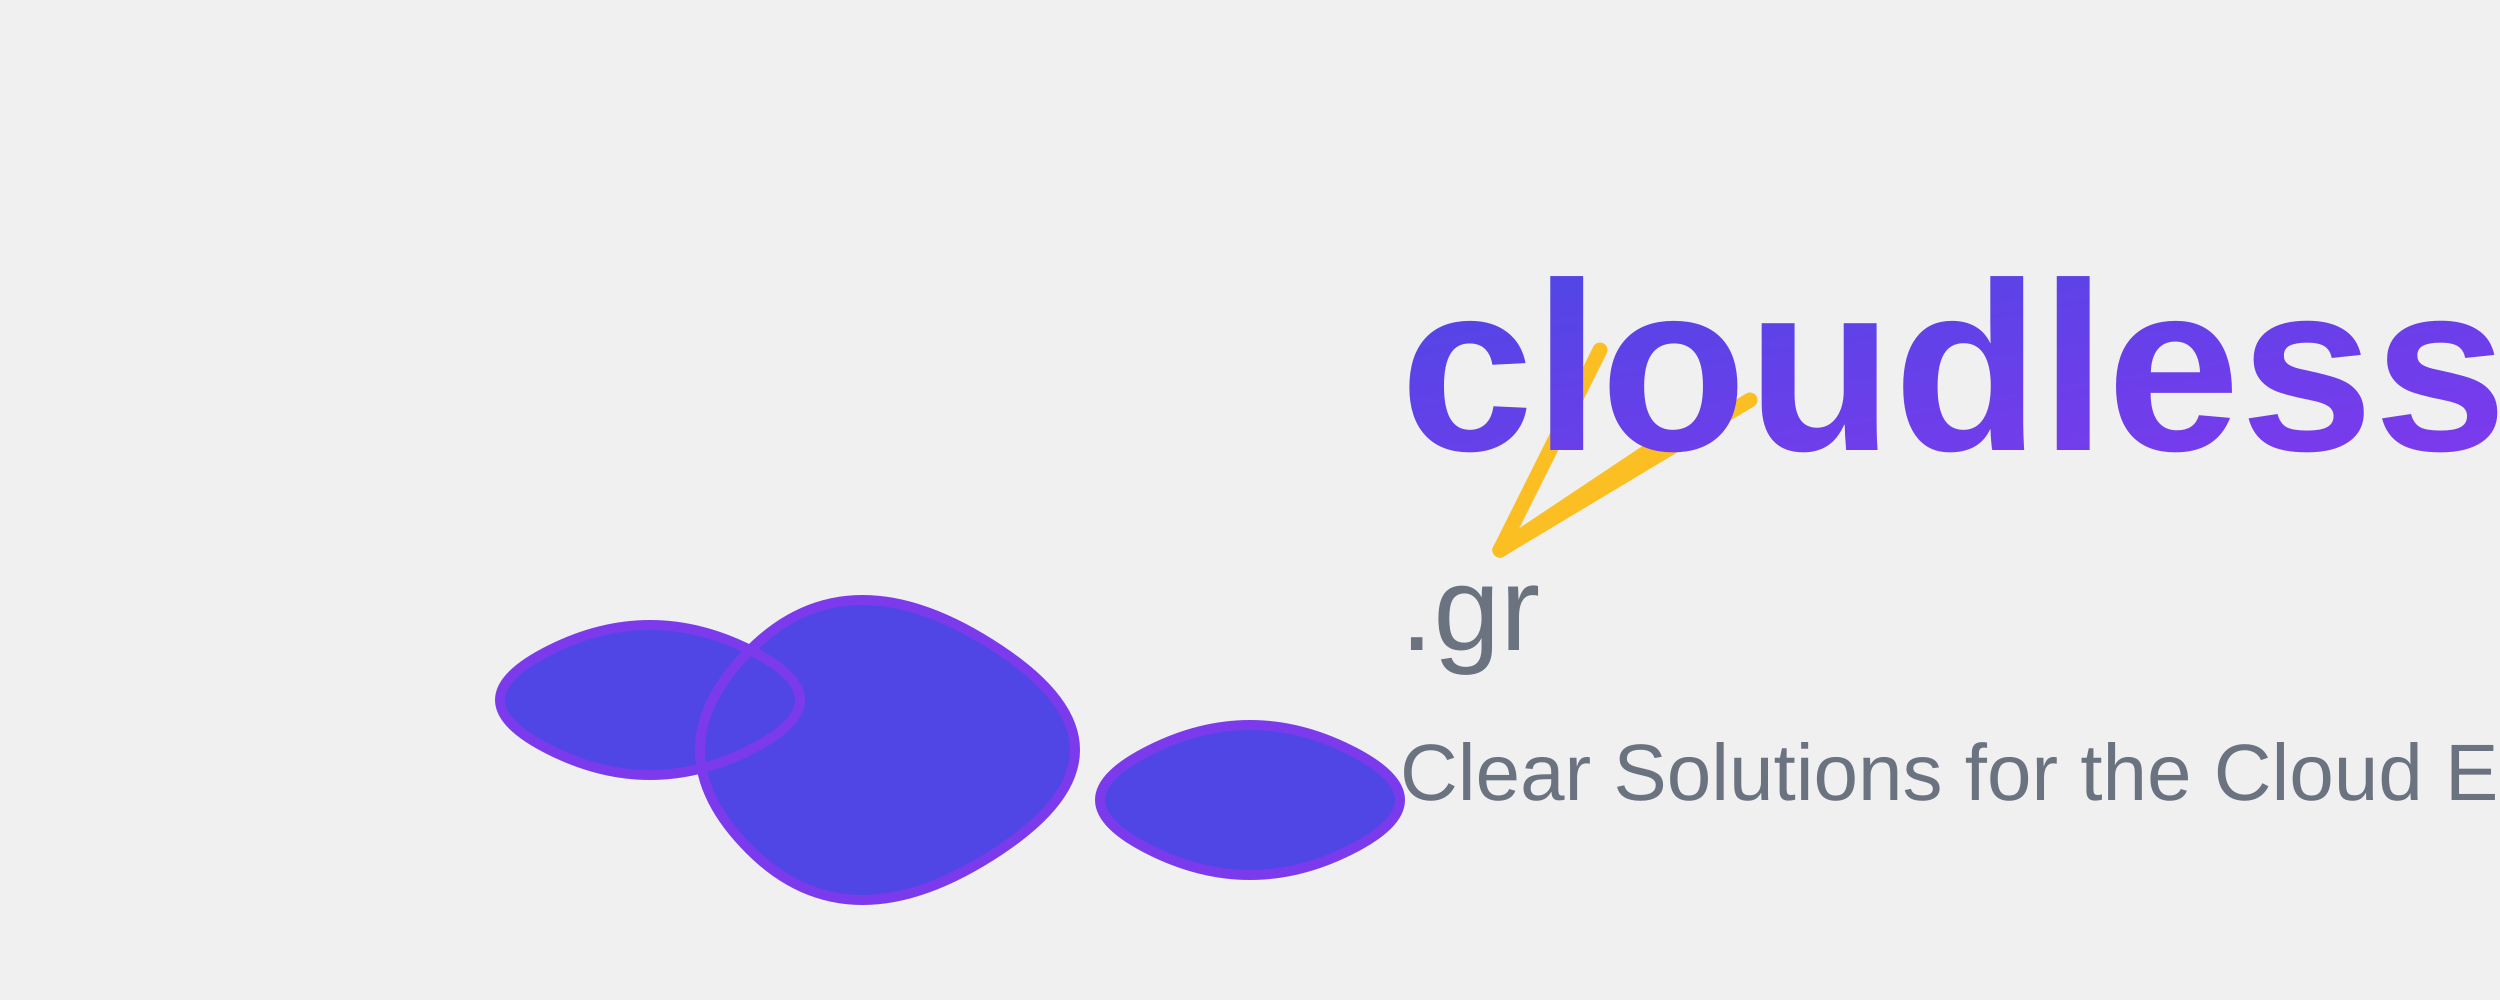
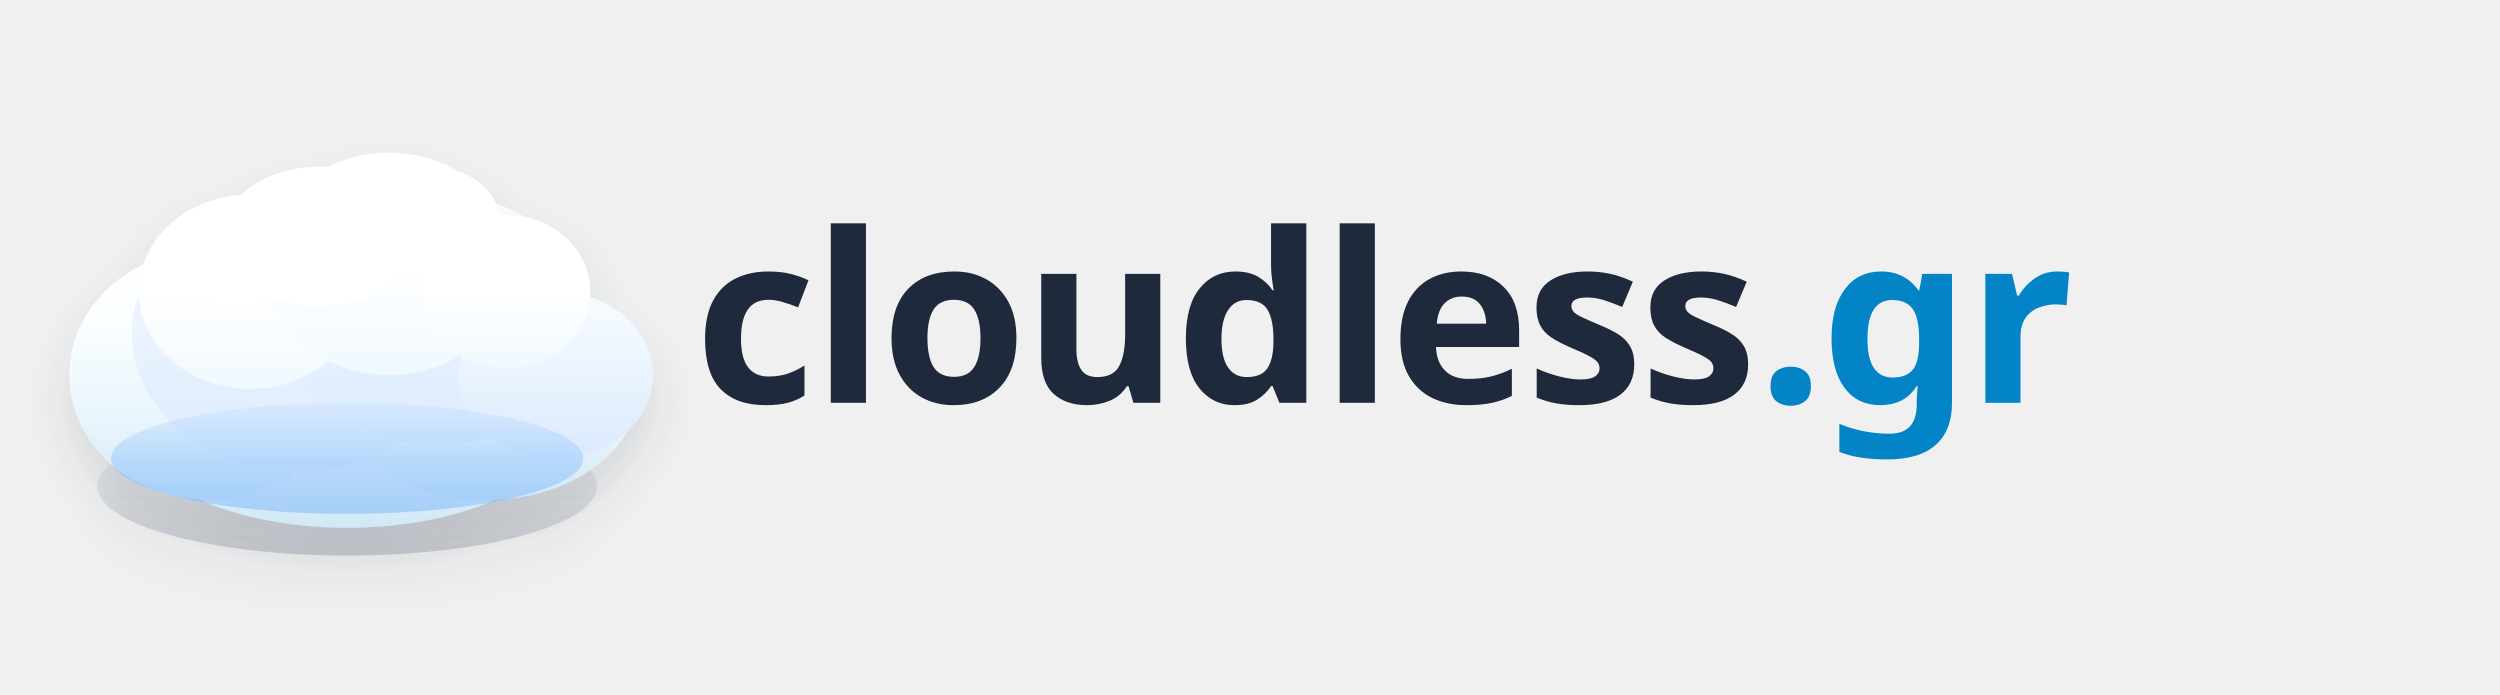
- <svg xmlns="http://www.w3.org/2000/svg" viewBox="0 0 500 200">
+ <svg xmlns="http://www.w3.org/2000/svg" viewBox="0 0 360 100">
  <defs>
-     <linearGradient id="cloudlessGradient" x1="0%" y1="0%" x2="100%" y2="100%">
-       <stop offset="0%" style="stop-color:#4F46E5;stop-opacity:1" />
-       <stop offset="100%" style="stop-color:#7C3AED;stop-opacity:1" />
+     <linearGradient id="cloudMainLight" x1="0%" y1="0%" x2="0%" y2="100%">
+       <stop offset="0%" stop-color="#ffffff" />
+       <stop offset="30%" stop-color="#fafeff" />
+       <stop offset="70%" stop-color="#e8f4fc" />
+       <stop offset="100%" stop-color="#d0e8f5" />
    </linearGradient>
+     <linearGradient id="cloudTopHighlight" x1="0%" y1="0%" x2="0%" y2="100%">
+       <stop offset="0%" stop-color="#ffffff" />
+       <stop offset="50%" stop-color="#ffffff" />
+       <stop offset="100%" stop-color="#f0f9ff" />
+     </linearGradient>
+     <linearGradient id="cloudMidTone" x1="0%" y1="0%" x2="0%" y2="100%">
+       <stop offset="0%" stop-color="#f8fcff" />
+       <stop offset="100%" stop-color="#dbeafe" />
+     </linearGradient>
+     <linearGradient id="cloudBottomShadow" x1="0%" y1="0%" x2="0%" y2="100%">
+       <stop offset="0%" stop-color="#bfdbfe" stop-opacity="0.3" />
+       <stop offset="50%" stop-color="#93c5fd" stop-opacity="0.5" />
+       <stop offset="100%" stop-color="#60a5fa" stop-opacity="0.4" />
+     </linearGradient>
+     <linearGradient id="cloudDeepShadow" x1="0%" y1="0%" x2="0%" y2="100%">
+       <stop offset="0%" stop-color="#64748b" stop-opacity="0" />
+       <stop offset="100%" stop-color="#475569" stop-opacity="0.25" />
+     </linearGradient>
+     <filter id="softShadow" x="-40%" y="-40%" width="180%" height="180%">
+       <feGaussianBlur in="SourceAlpha" stdDeviation="3" result="blur" />
+       <feOffset dx="0" dy="4" result="offsetBlur" />
+       <feFlood flood-color="#475569" flood-opacity="0.15" />
+       <feComposite in2="offsetBlur" operator="in" />
+       <feMerge>
+         <feMergeNode />
+         <feMergeNode in="SourceGraphic" />
+       </feMerge>
+     </filter>
+     <filter id="innerGlow" x="-10%" y="-10%" width="120%" height="120%">
+       <feGaussianBlur in="SourceGraphic" stdDeviation="1" result="blur" />
+       <feComposite in="SourceGraphic" in2="blur" operator="over" />
+     </filter>
  </defs>
-   <g transform="translate(50, 50)">
-     <path fill="#4F46E5" stroke="#7C3AED" stroke-width="2" d="M150,80 Q120,60 100,80 Q80,100 100,120 Q120,140 150,120 Q180,100 150,80 Z M100,80 Q80,70 60,80 Q40,90 60,100 Q80,110 100,100 Q120,90 100,80 Z M180,100 Q200,90 220,100 Q240,110 220,120 Q200,130 180,120 Q160,110 180,100 Z" />
-     <g stroke="#FBBF24" stroke-width="3" stroke-linecap="round">
-       <line x1="250" y1="60" x2="280" y2="40" />
-       <line x1="250" y1="60" x2="270" y2="20" />
-       <line x1="250" y1="60" x2="300" y2="30" />
-     </g>
+   <g filter="url(#softShadow)" transform="translate(8, 12)">
+     <ellipse cx="42" cy="58" rx="36" ry="10" fill="url(#cloudDeepShadow)" />
+     <ellipse cx="42" cy="48" rx="32" ry="16" fill="url(#cloudMainLight)" />
+     <ellipse cx="22" cy="42" rx="20" ry="18" fill="url(#cloudMainLight)" />
+     <ellipse cx="62" cy="44" rx="22" ry="16" fill="url(#cloudMainLight)" />
+     <ellipse cx="35" cy="36" rx="24" ry="20" fill="url(#cloudMidTone)" />
+     <ellipse cx="55" cy="34" rx="22" ry="18" fill="url(#cloudMidTone)" />
+     <ellipse cx="72" cy="42" rx="14" ry="12" fill="url(#cloudMidTone)" />
+     <ellipse cx="28" cy="30" rx="16" ry="14" fill="url(#cloudTopHighlight)" />
+     <ellipse cx="48" cy="26" rx="18" ry="16" fill="url(#cloudTopHighlight)" />
+     <ellipse cx="65" cy="30" rx="12" ry="11" fill="url(#cloudTopHighlight)" />
+     <ellipse cx="38" cy="22" rx="14" ry="10" fill="#ffffff" />
+     <ellipse cx="54" cy="20" rx="10" ry="8" fill="#ffffff" />
+     <ellipse cx="26" cy="26" rx="8" ry="6" fill="#ffffff" />
+     <ellipse cx="42" cy="18" rx="8" ry="5" fill="#ffffff" />
+     <ellipse cx="56" cy="17" rx="5" ry="4" fill="#ffffff" />
+     <ellipse cx="32" cy="21" rx="4" ry="3" fill="#ffffff" />
+     <ellipse cx="42" cy="54" rx="34" ry="8" fill="url(#cloudBottomShadow)" />
  </g>
-   <text x="280" y="90" font-family="Arial" font-weight="700" font-size="48" fill="url(#cloudlessGradient)">cloudless</text>
-   <text x="280" y="130" font-family="Arial" font-weight="400" font-size="24" fill="#6B7280">.gr</text>
-   <text x="280" y="160" font-family="Arial" font-size="16" fill="#6B7280" font-weight="300">Clear Solutions for the Cloud Era</text>
+   <text x="100" y="58" font-family="'Plus Jakarta Sans', 'Segoe UI', system-ui, sans-serif" font-size="34" font-weight="700" fill="#1e293b" letter-spacing="-0.5">cloudless<tspan fill="#0284c7" font-weight="600">.gr</tspan>
+   </text>
</svg>
